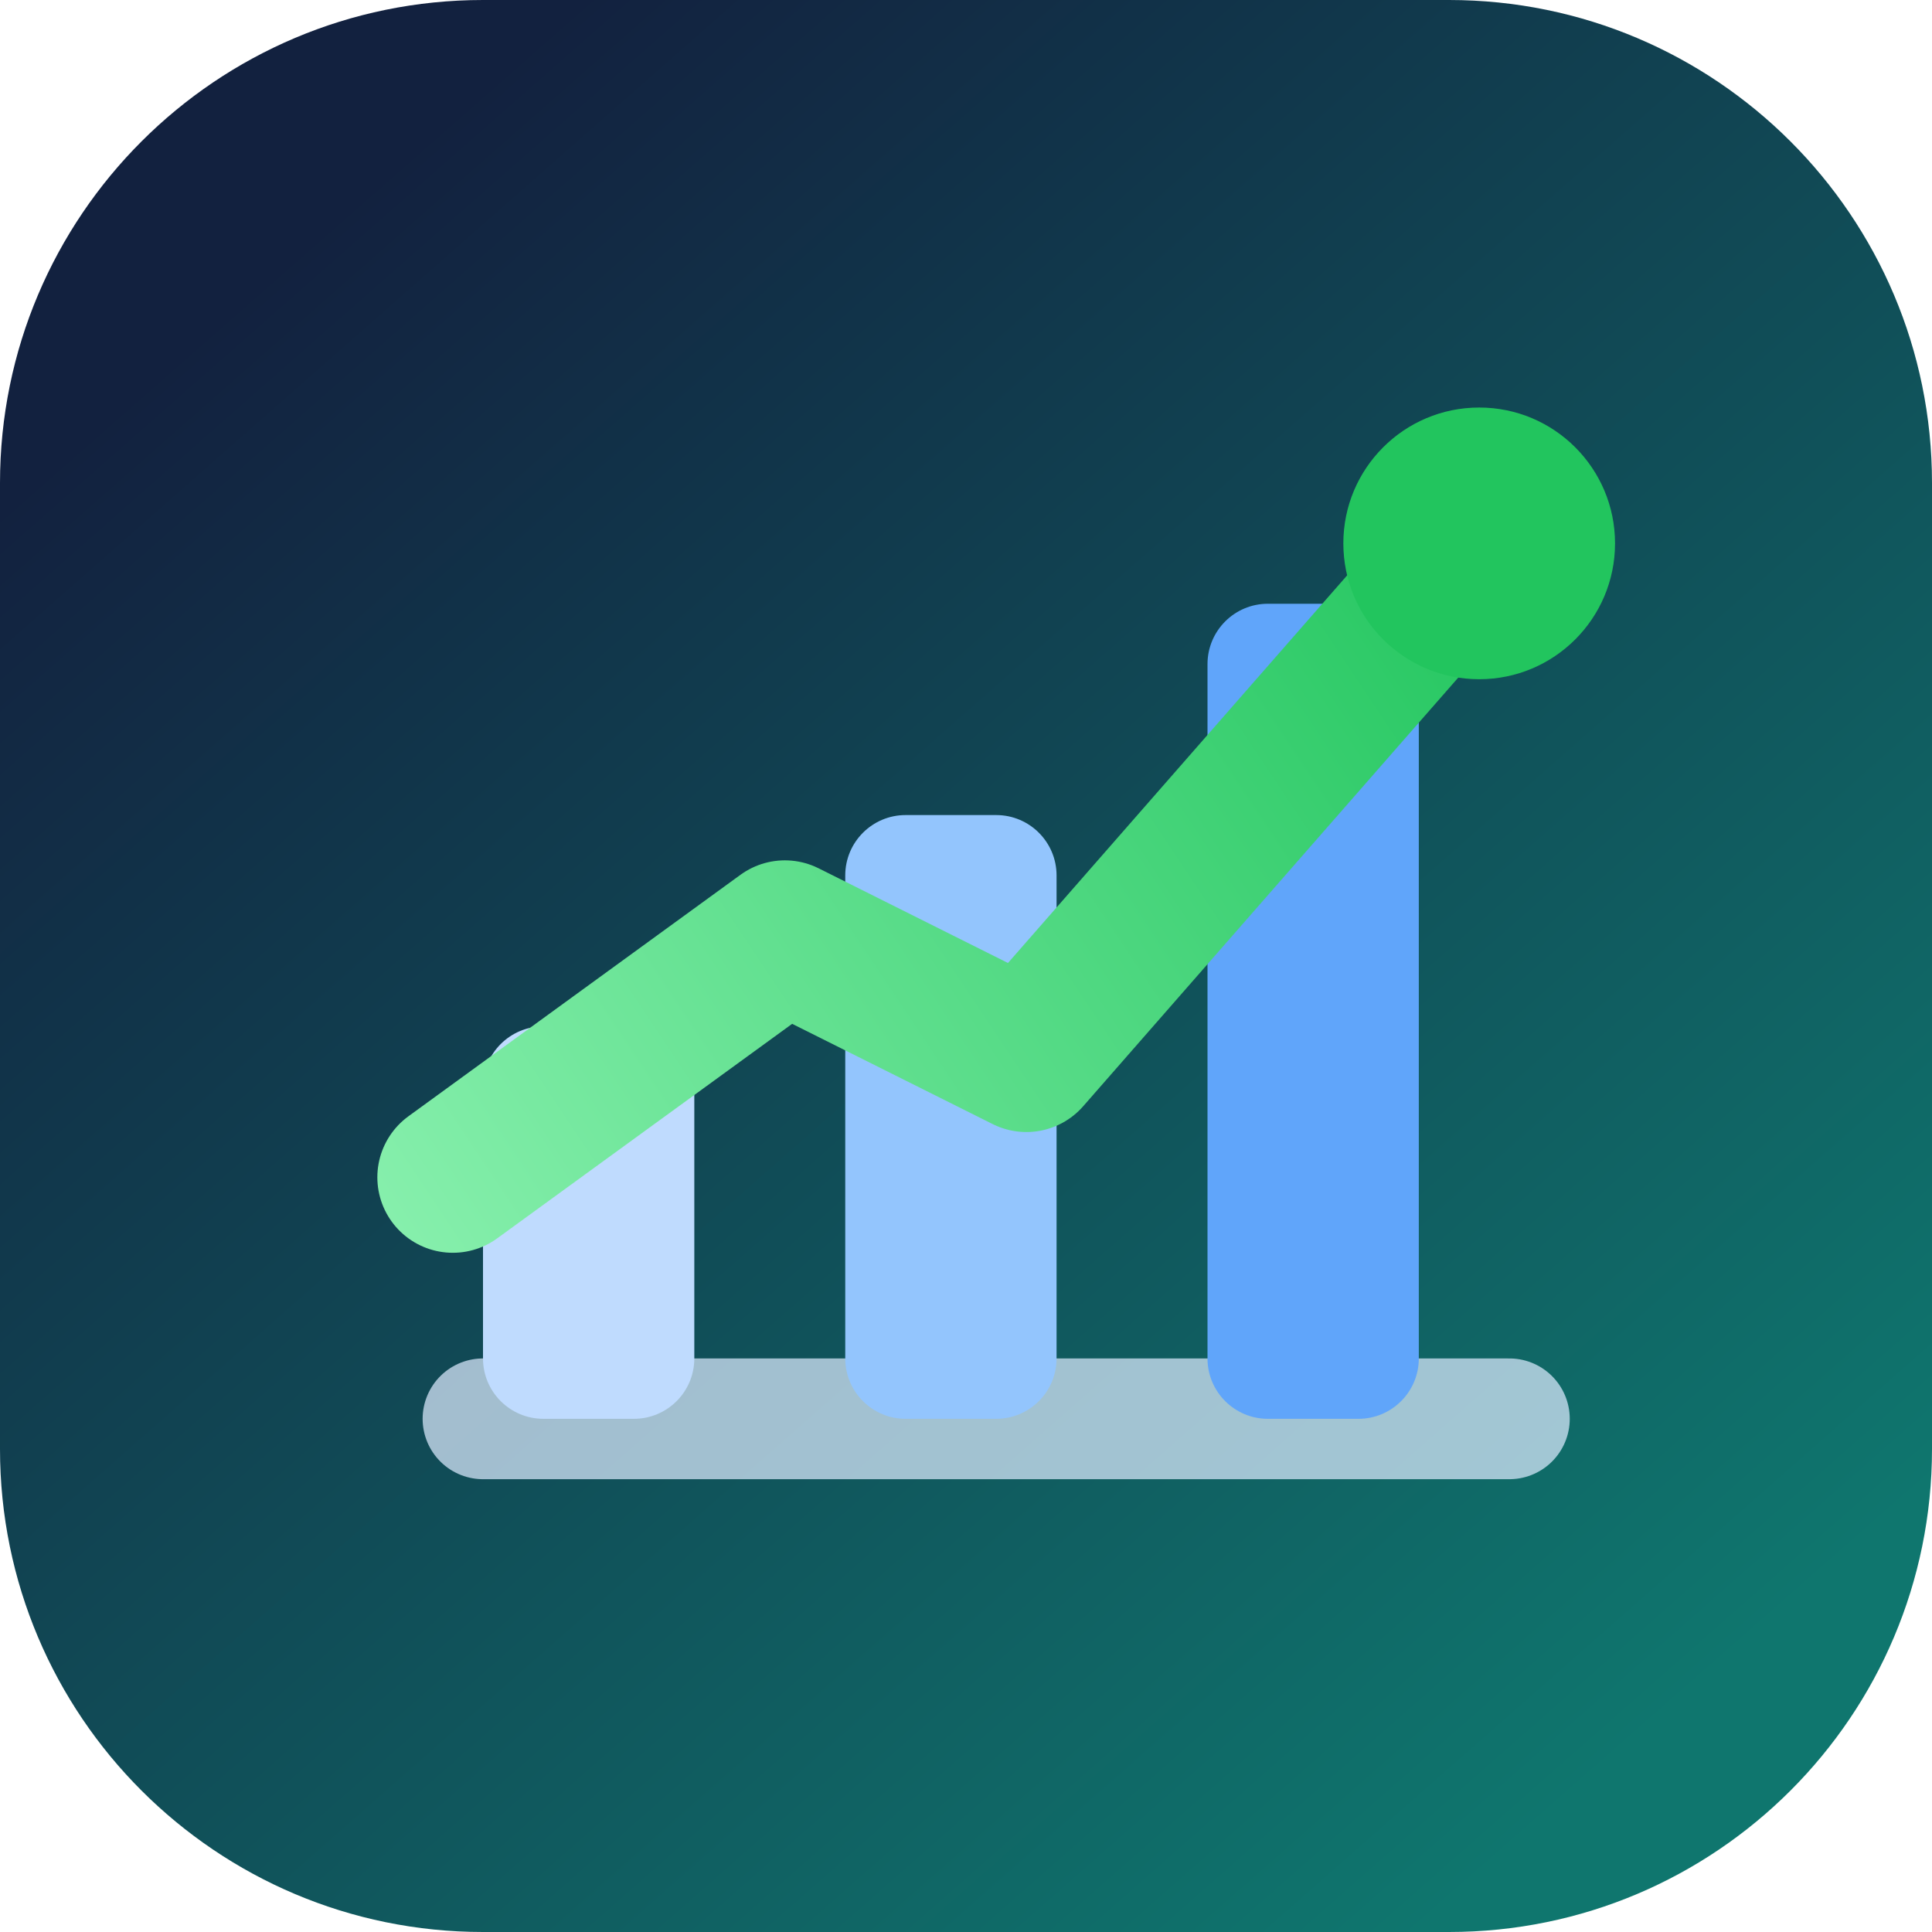
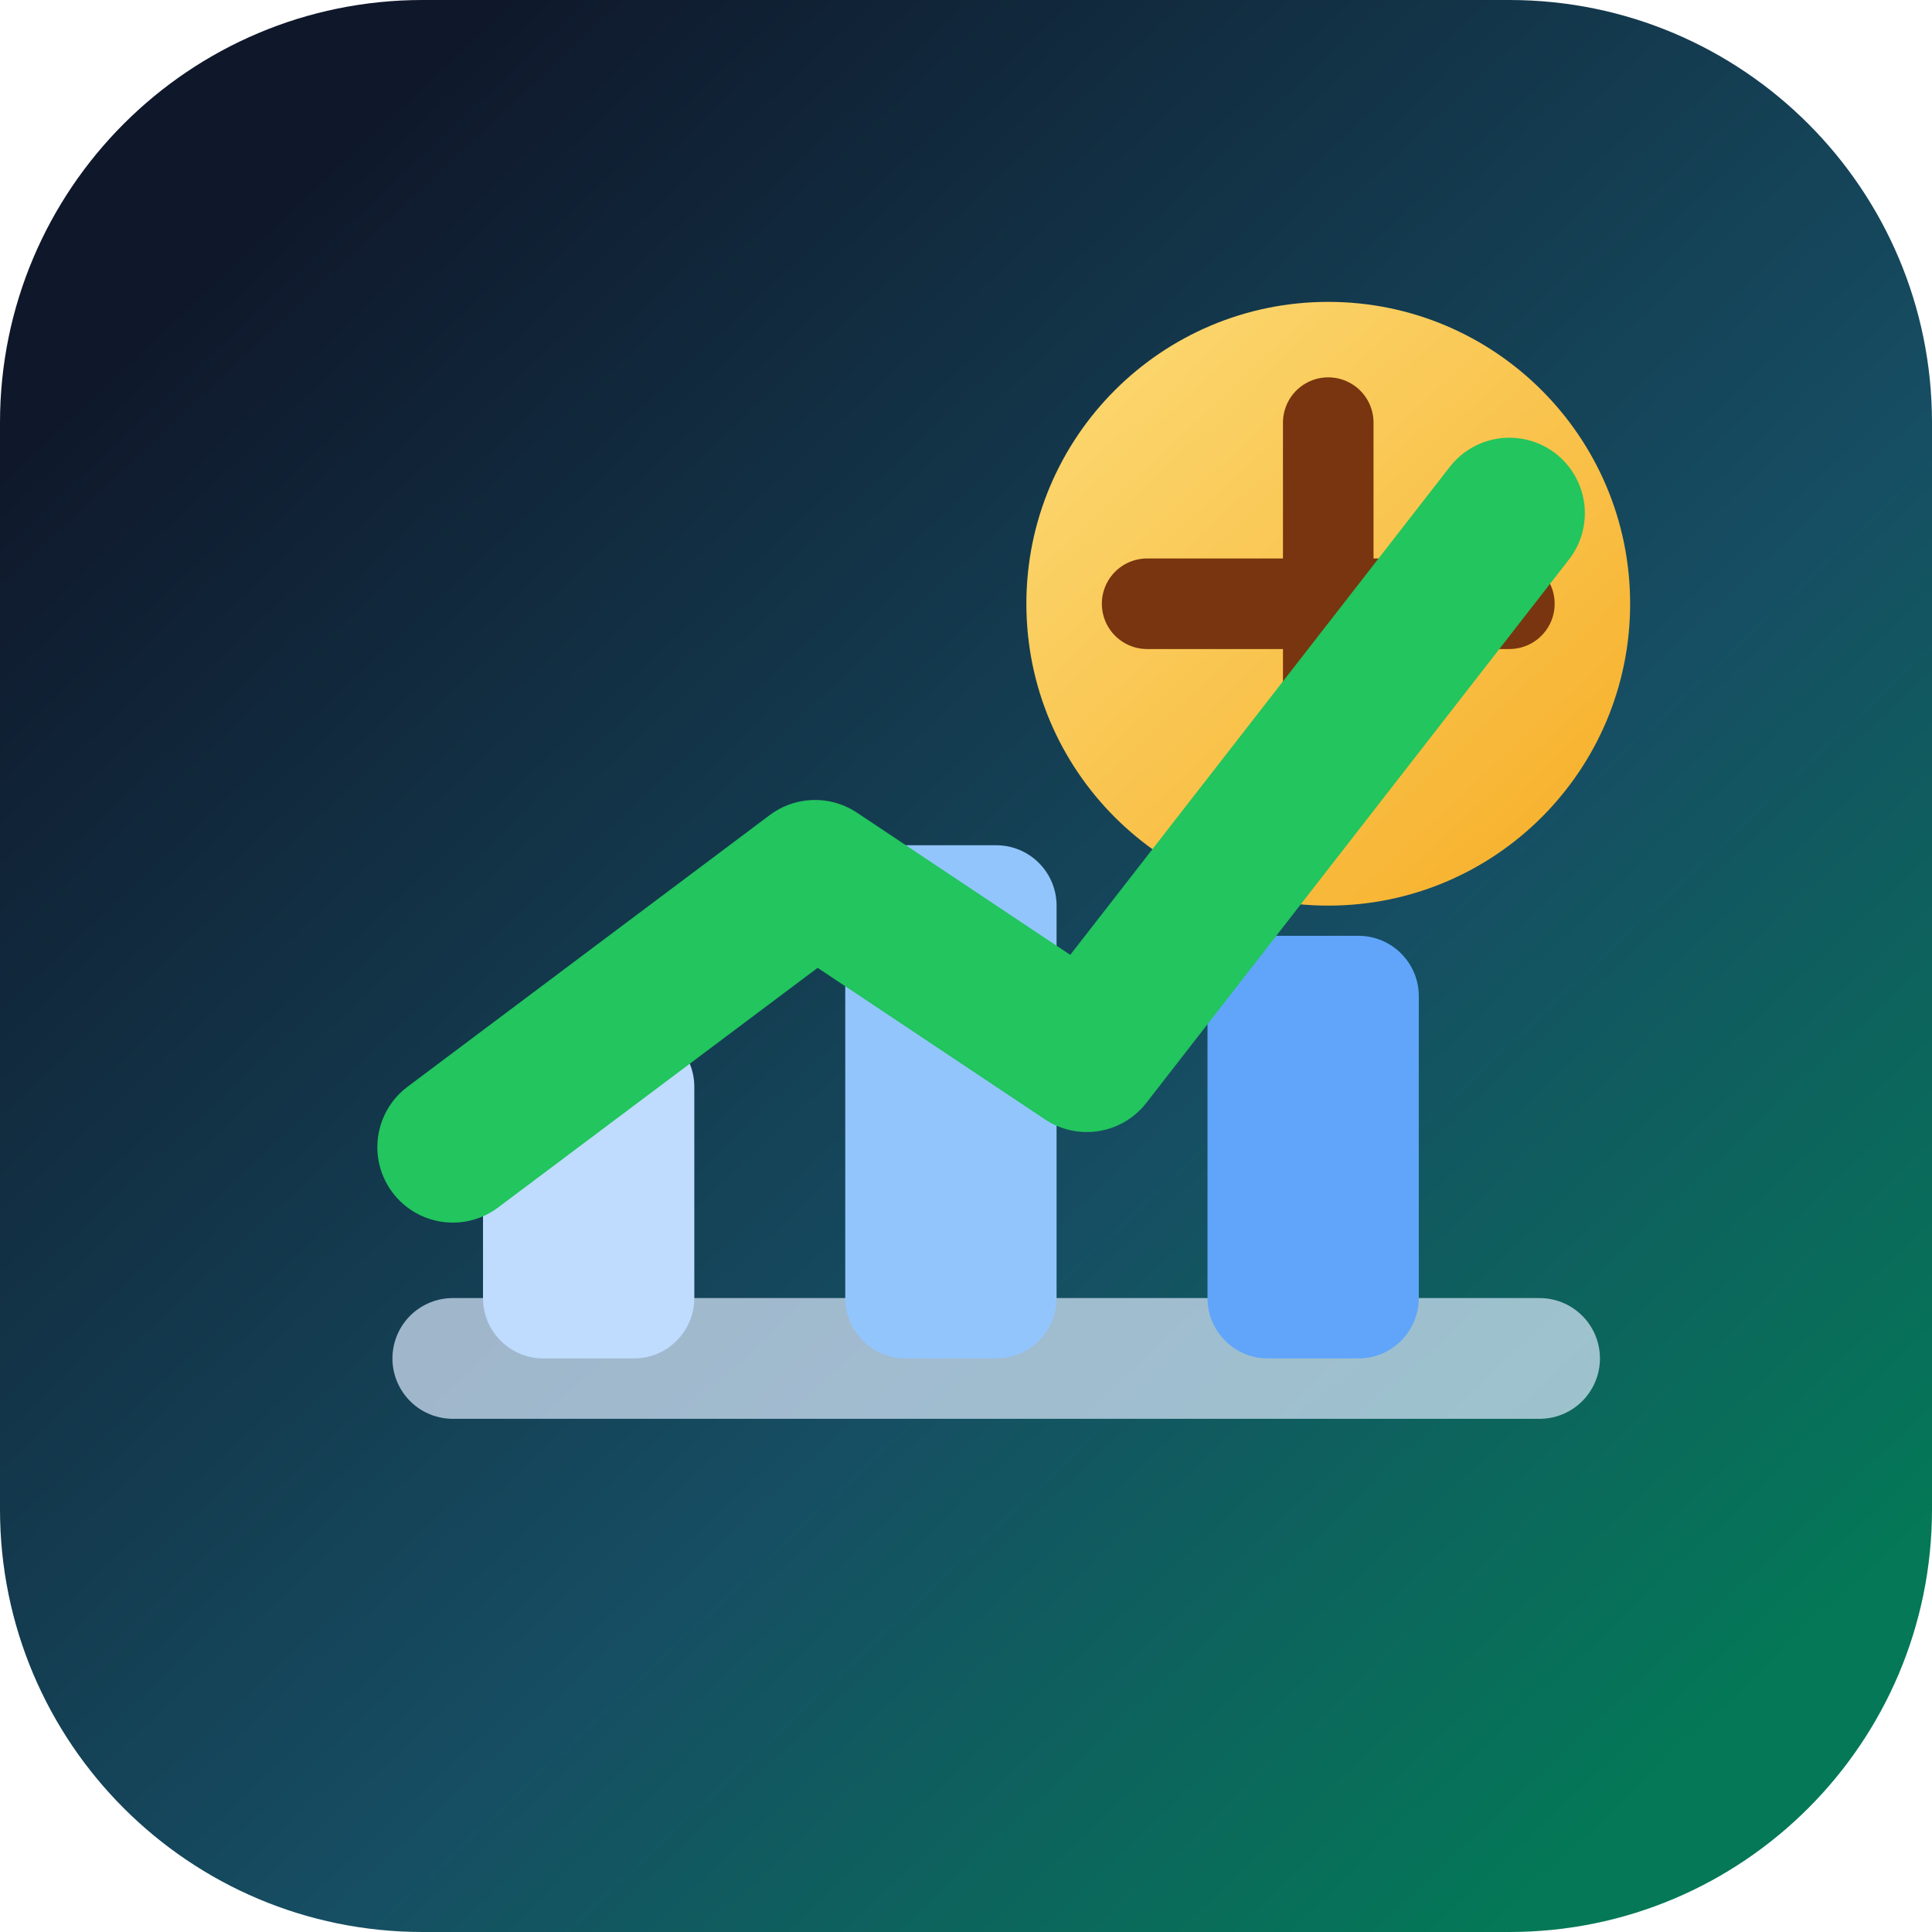
<svg xmlns="http://www.w3.org/2000/svg" viewBox="0 0 64 64" role="img" aria-label="Investment Planner">
  <defs>
-     <linearGradient id="bg" x1="10" y1="8" x2="54" y2="58" gradientUnits="userSpaceOnUse">
-       <stop offset="0" stop-color="#12213f" />
-       <stop offset="1" stop-color="#0f766e" />
+     <linearGradient id="bg" x1="8" y1="7" x2="56" y2="58" gradientUnits="userSpaceOnUse">
+       <stop offset="0" stop-color="#0f172a" />
+       <stop offset=".62" stop-color="#164e63" />
+       <stop offset="1" stop-color="#047857" />
    </linearGradient>
-     <linearGradient id="line" x1="14" y1="42" x2="50" y2="18" gradientUnits="userSpaceOnUse">
-       <stop offset="0" stop-color="#86efac" />
-       <stop offset="1" stop-color="#22c55e" />
+     <linearGradient id="gold" x1="18" y1="16" x2="48" y2="48" gradientUnits="userSpaceOnUse">
+       <stop offset="0" stop-color="#fde68a" />
+       <stop offset="1" stop-color="#f59e0b" />
    </linearGradient>
  </defs>
-   <rect width="64" height="64" rx="16" fill="url(#bg)" />
-   <path d="M16 47h34" stroke="#dbeafe" stroke-width="4" stroke-linecap="round" opacity=".72" />
-   <rect x="16" y="34" width="7" height="13" rx="2" fill="#bfdbfe" />
-   <rect x="28" y="27" width="7" height="20" rx="2" fill="#93c5fd" />
-   <rect x="40" y="20" width="7" height="27" rx="2" fill="#60a5fa" />
-   <path d="M15 39l11-8 8 4 14-16" fill="none" stroke="url(#line)" stroke-width="5" stroke-linecap="round" stroke-linejoin="round" />
-   <circle cx="49" cy="18" r="4.5" fill="#22c55e" />
+   <rect width="64" height="64" rx="14" fill="url(#bg)" />
+   <circle cx="44" cy="20" r="10" fill="url(#gold)" />
+   <path d="M44 14v12M38 20h12" stroke="#78350f" stroke-width="3" stroke-linecap="round" />
+   <path d="M15 45h36" stroke="#dbeafe" stroke-width="4" stroke-linecap="round" opacity=".7" />
+   <rect x="16" y="34" width="7" height="11" rx="2" fill="#bfdbfe" />
+   <rect x="28" y="28" width="7" height="17" rx="2" fill="#93c5fd" />
+   <rect x="40" y="31" width="7" height="14" rx="2" fill="#60a5fa" />
+   <path d="M15 38l12-9 9 6 14-18" fill="none" stroke="#22c55e" stroke-width="5" stroke-linecap="round" stroke-linejoin="round" />
</svg>
